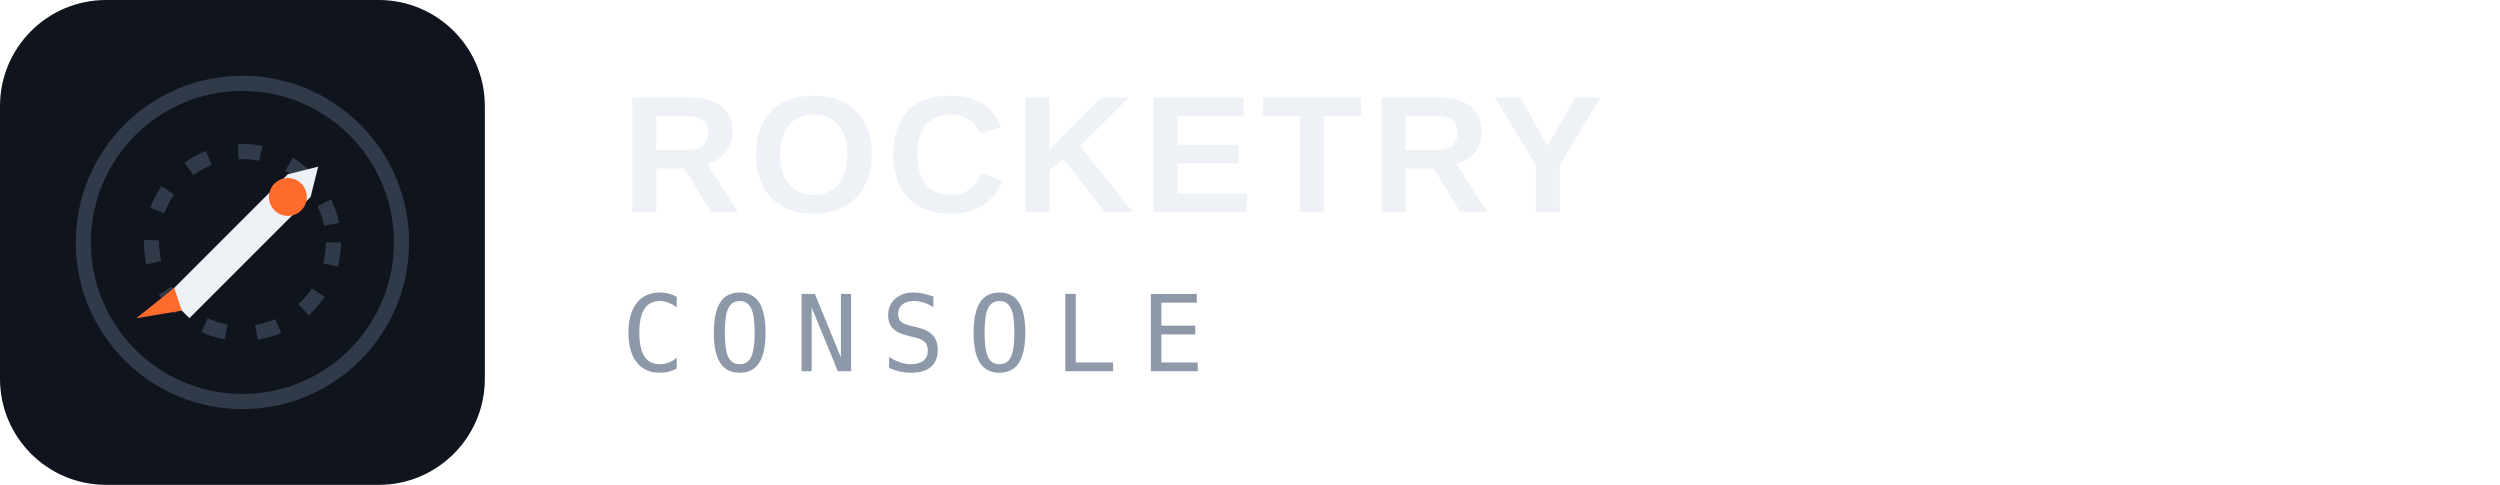
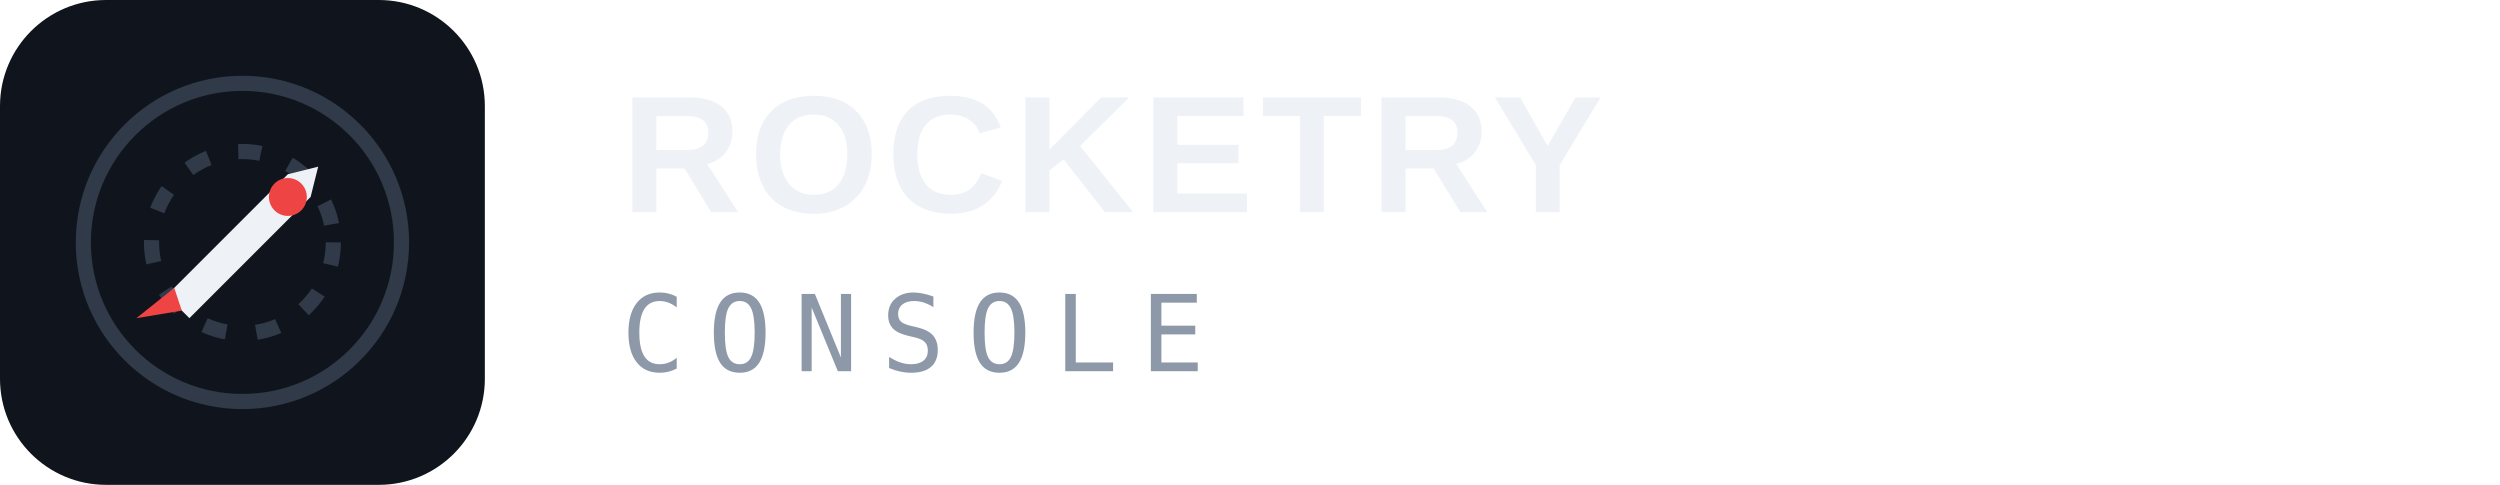
<svg xmlns="http://www.w3.org/2000/svg" viewBox="0 0 330 64" role="img" aria-labelledby="title">
  <rect width="64" height="64" rx="14" fill="#10151d" />
  <circle cx="32" cy="32" r="21" fill="none" stroke="#303a48" stroke-width="2" />
  <circle cx="32" cy="32" r="12" fill="none" stroke="#303a48" stroke-width="2" stroke-dasharray="3 4" />
  <path d="M22 39 L38 23 L42 22 L41 26 L25 42 Z" fill="#eef2f7" />
-   <path d="M23 38 L18 42 L24 41 Z" fill="#ff6b2c" />
-   <circle cx="38" cy="26" r="2.5" fill="#ff6b2c" />
+   <path d="M23 38 L18 42 L24 41 Z" fill="#ef4444" />
+   <circle cx="38" cy="26" r="2.5" fill="#ef4444" />
  <text x="82" y="28" fill="#eef2f7" font-family="Arial, sans-serif" font-size="22" font-weight="700" letter-spacing="1">ROCKETRY</text>
  <text x="82" y="49" fill="#8d99a8" font-family="monospace" font-size="14" letter-spacing="3">CONSOLE</text>
</svg>
